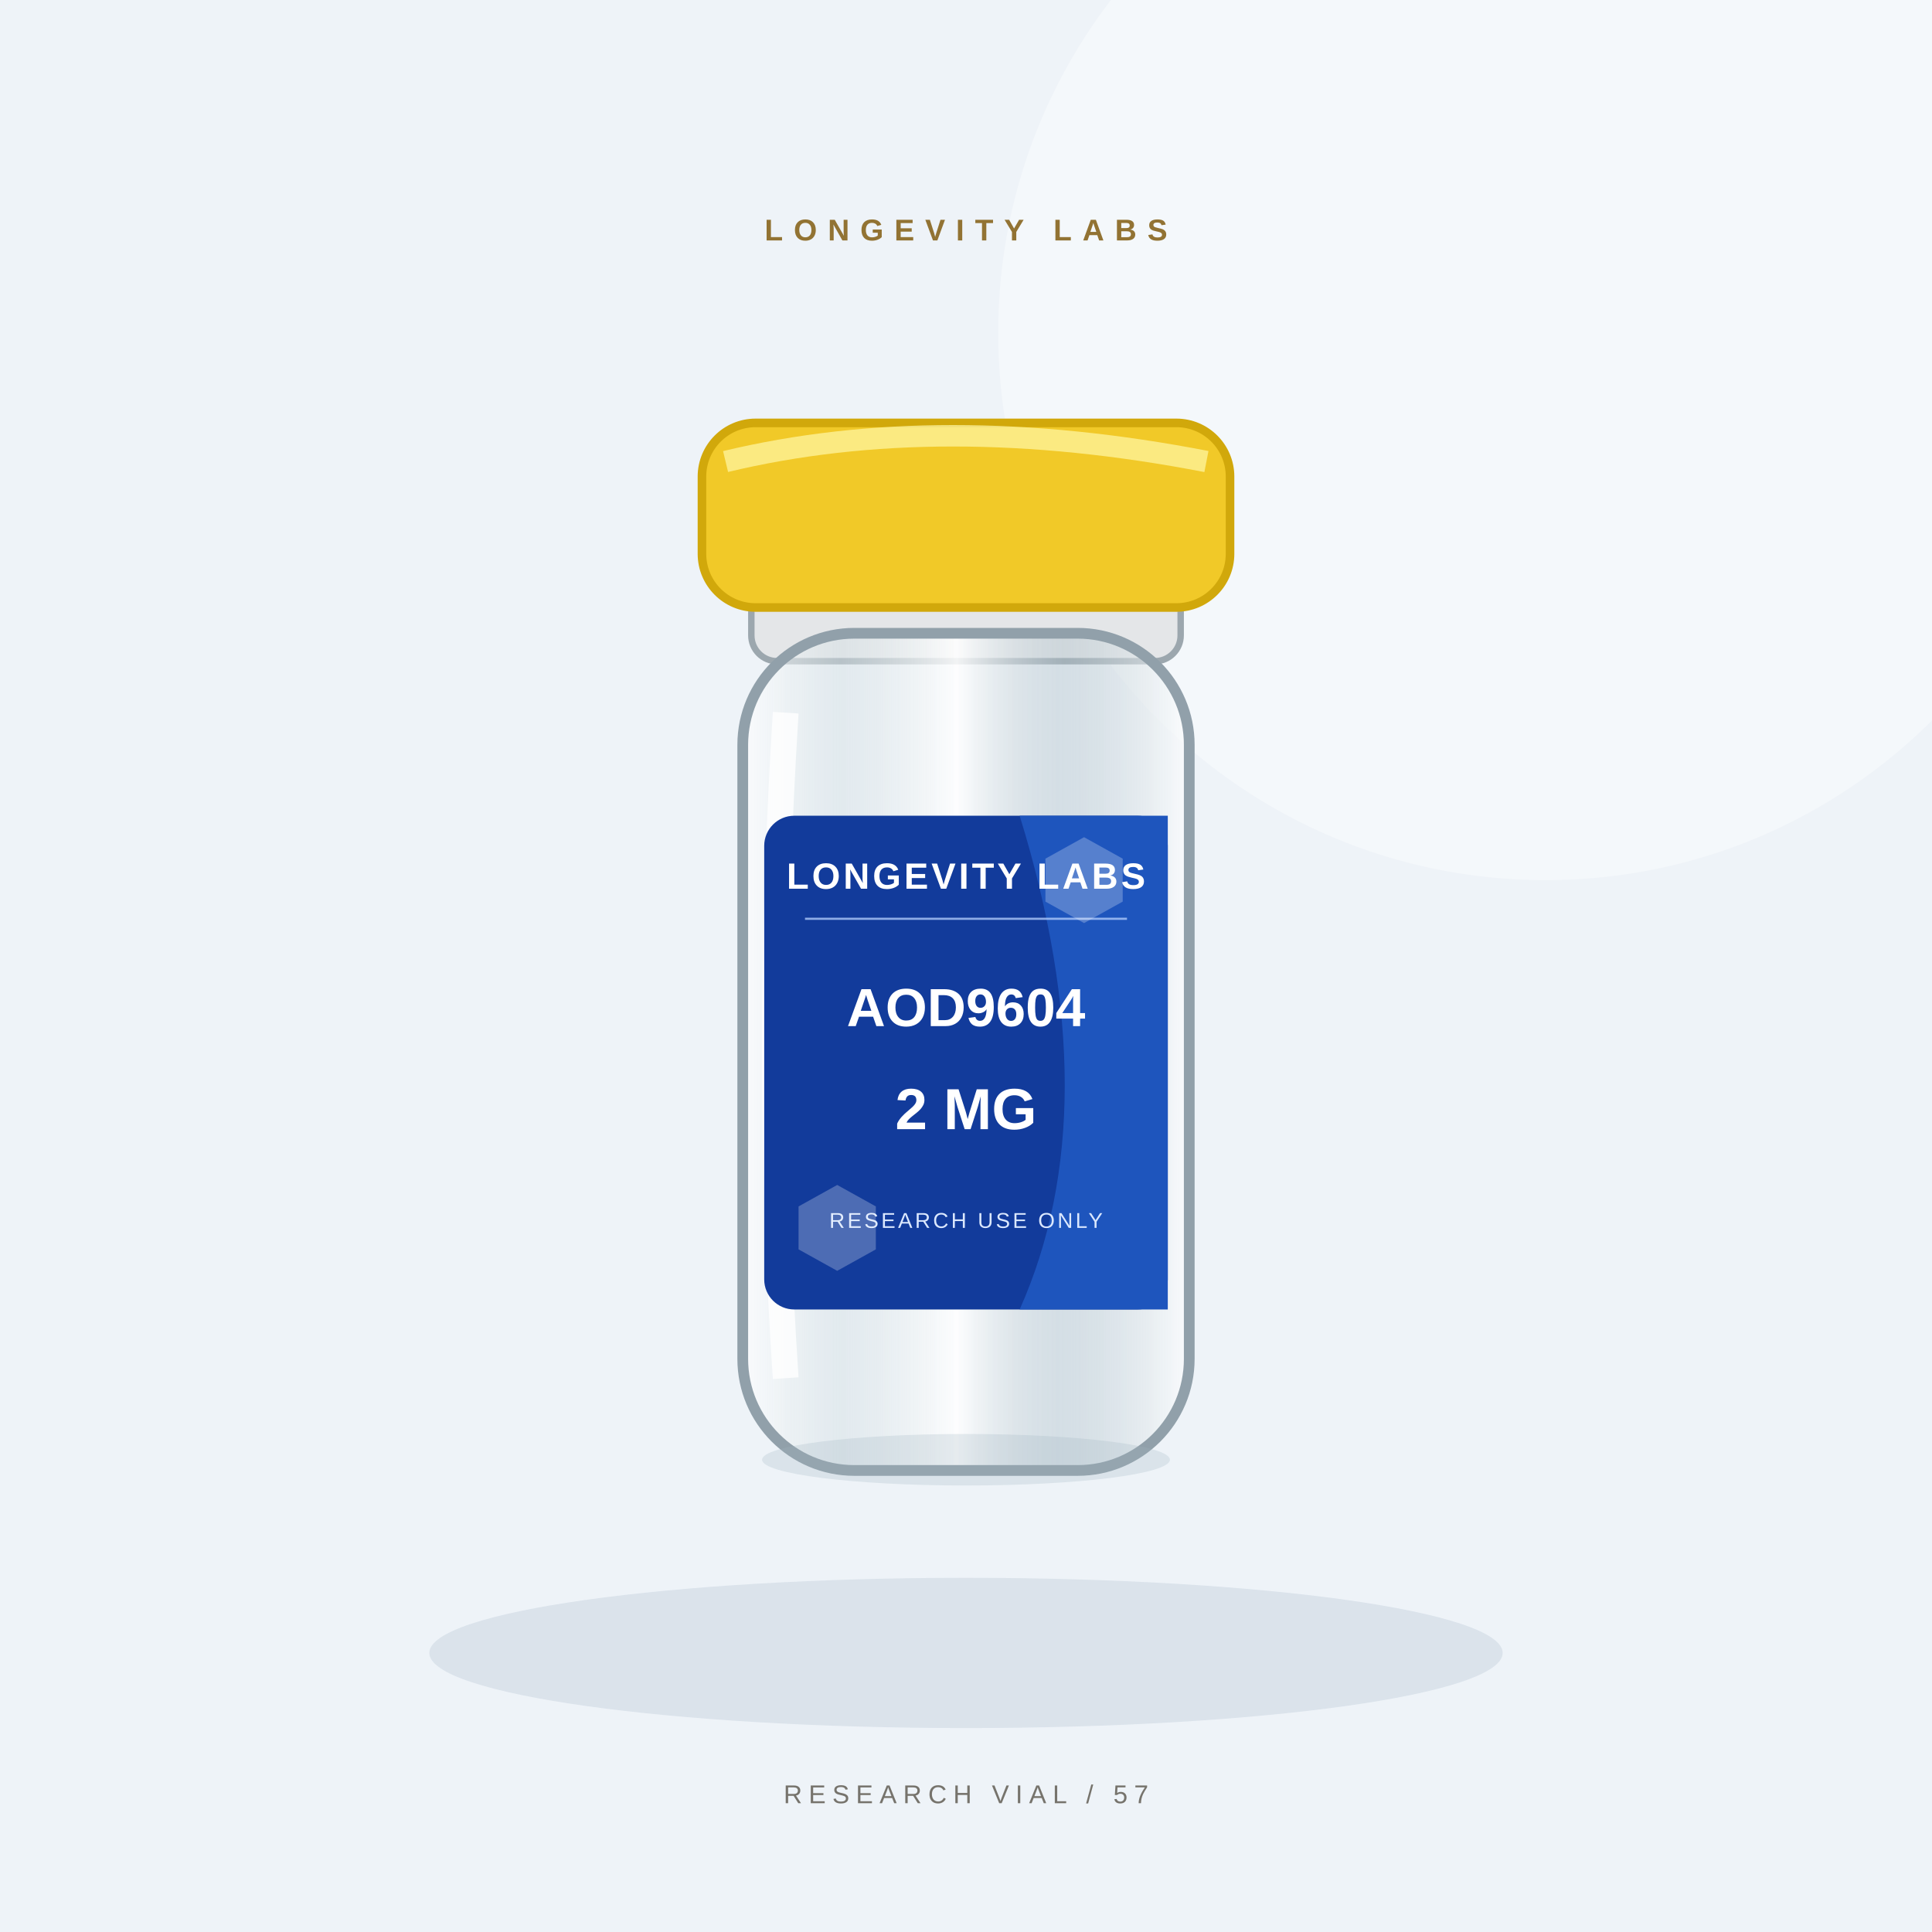
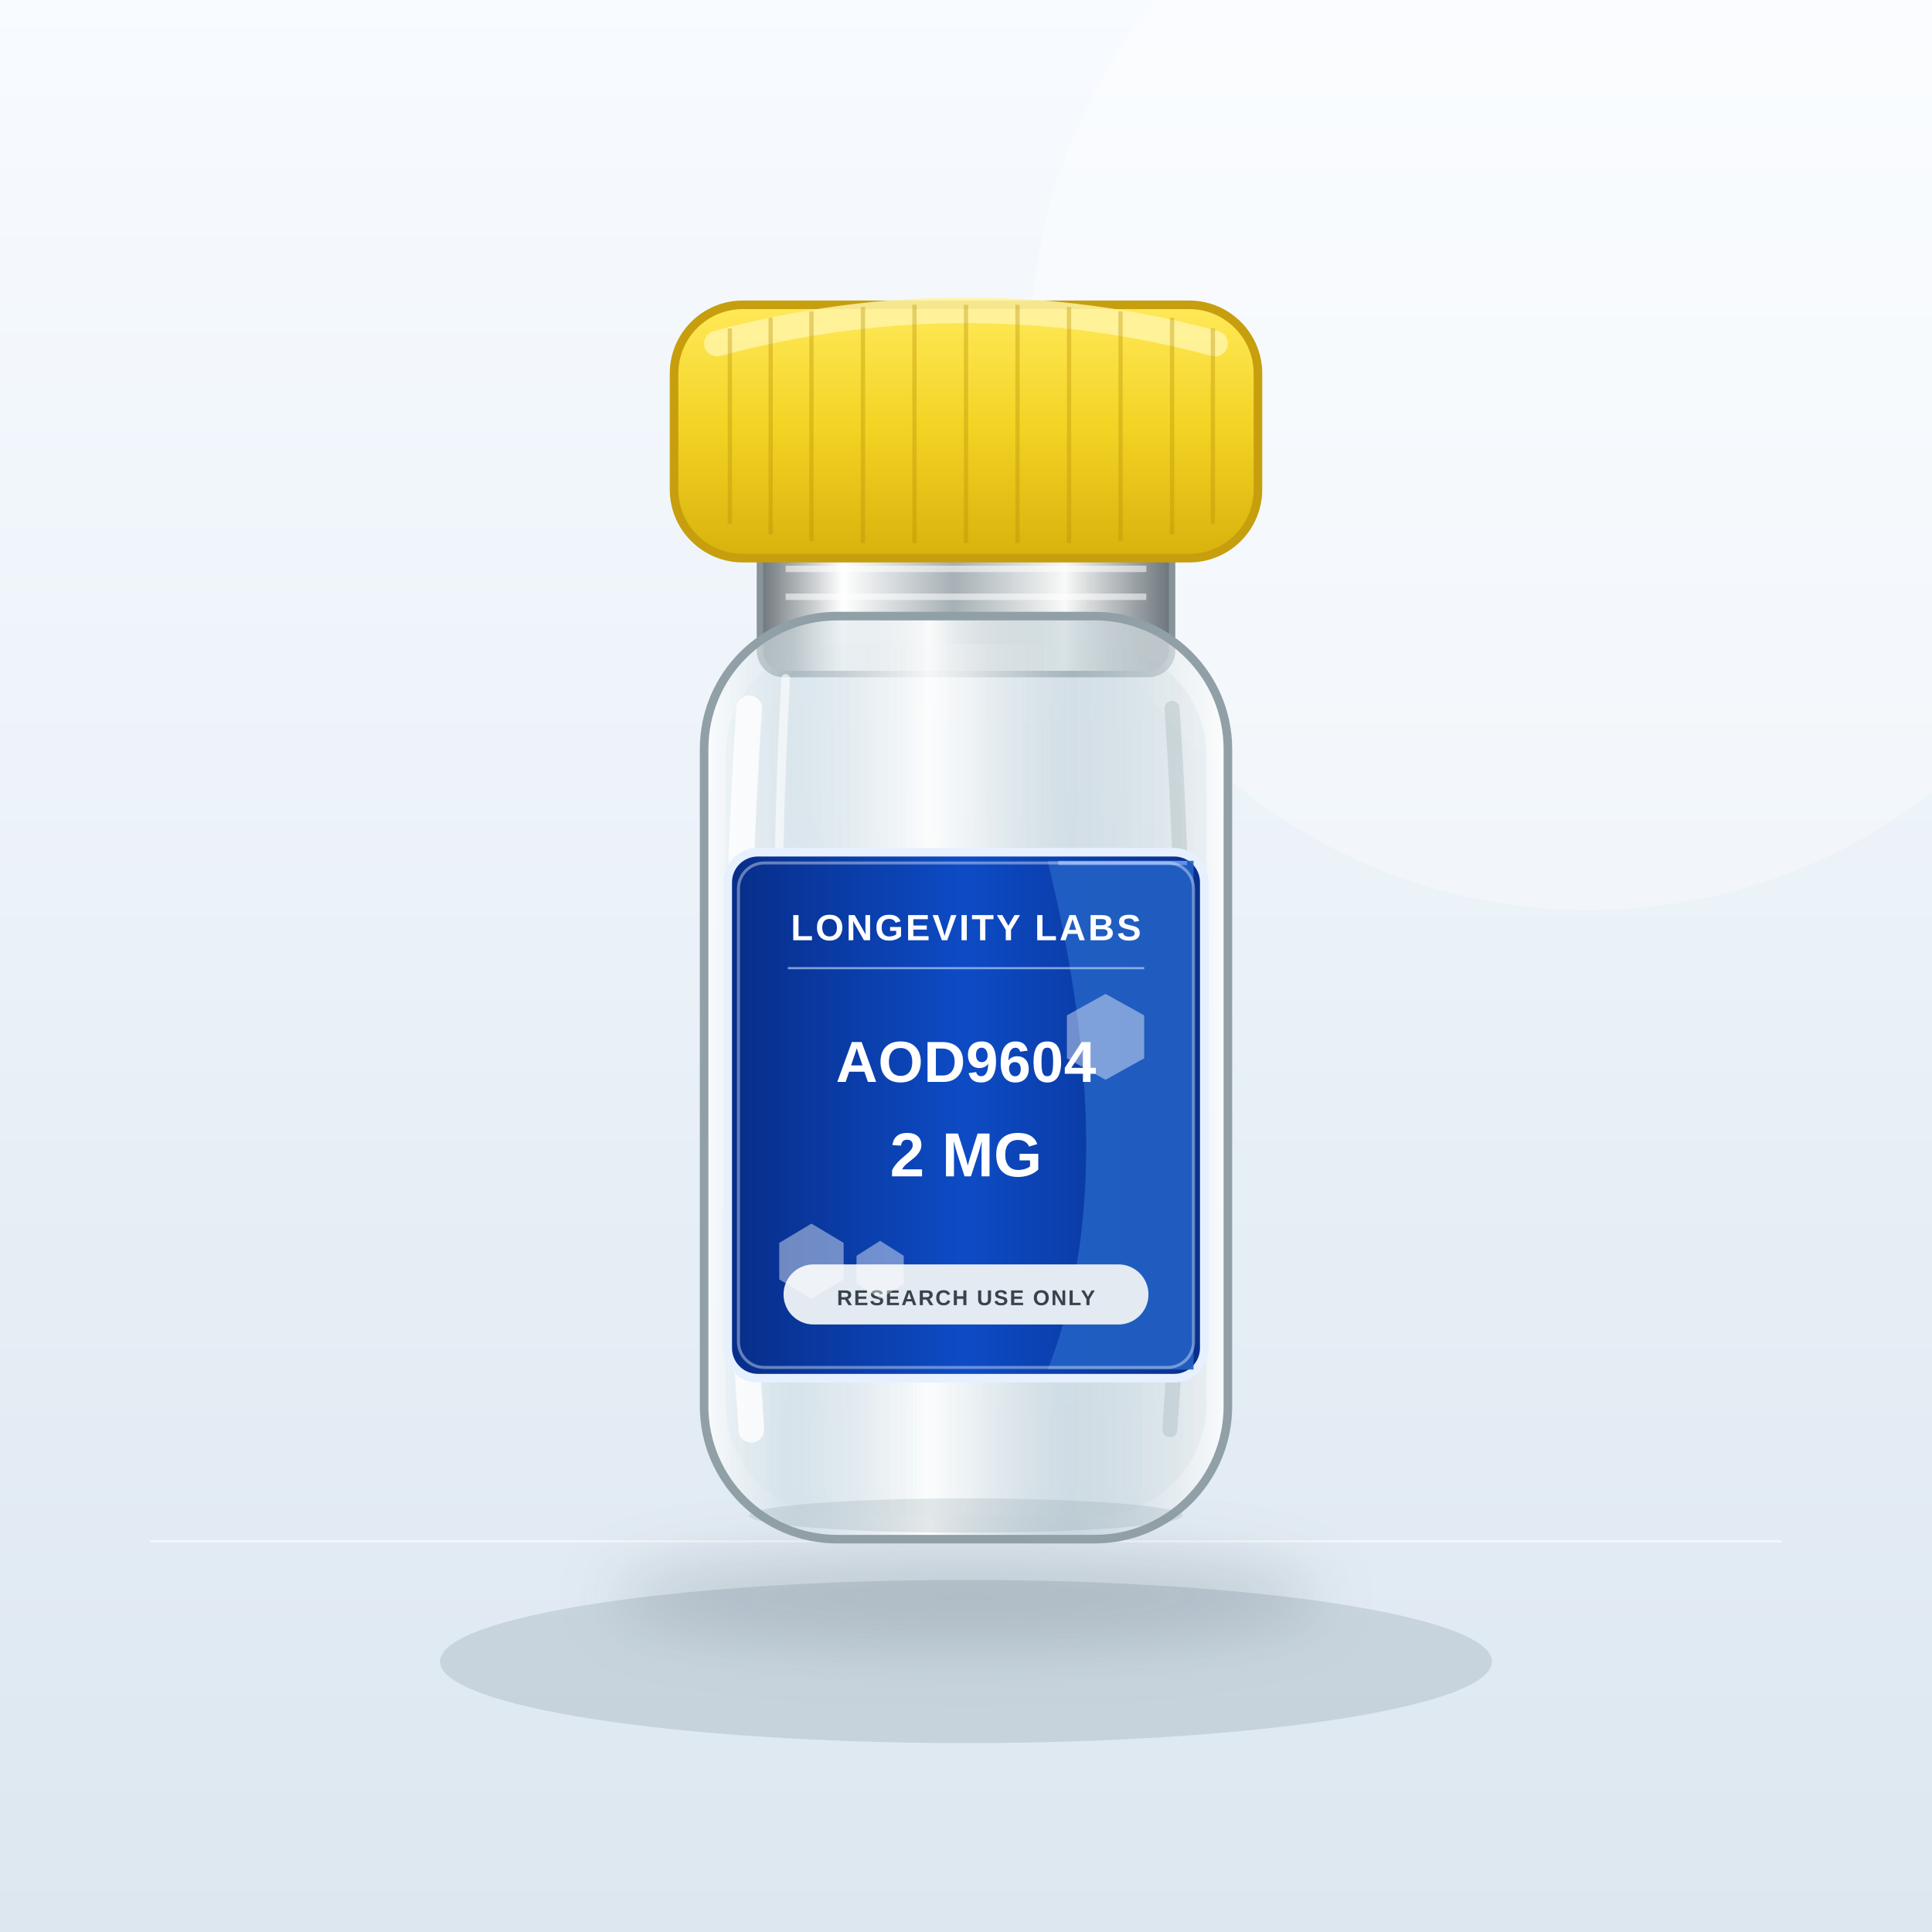
<svg xmlns="http://www.w3.org/2000/svg" width="900" height="900" viewBox="0 0 900 900" role="img" aria-labelledby="title desc">
  <defs>
+     <linearGradient id="vialBg" x2="0" y2="1">
+       <stop stop-color="#f8fbff" />
+       <stop offset="1" stop-color="#dce7f0" />
+     </linearGradient>
+     <linearGradient id="silver" x2="1">
+       <stop stop-color="#6c757b" />
+       <stop offset=".2" stop-color="#fff" />
+       <stop offset=".47" stop-color="#a6b0b5" />
+       <stop offset=".74" stop-color="#f8f9f8" />
+       <stop offset="1" stop-color="#69737a" />
+     </linearGradient>
+     <linearGradient id="yellowCap" x2="0" y2="1">
+       <stop stop-color="#ffe958" />
+       <stop offset=".48" stop-color="#f3d324" />
+       <stop offset="1" stop-color="#d7b20c" />
+     </linearGradient>
+     <linearGradient id="vialGlass" x2="1">
+       <stop stop-color="#fff" stop-opacity=".78" />
+       <stop offset=".17" stop-color="#cedde4" stop-opacity=".5" />
+       <stop offset=".43" stop-color="#fff" stop-opacity=".92" />
+       <stop offset=".7" stop-color="#b8cbd4" stop-opacity=".48" />
+       <stop offset="1" stop-color="#fff" stop-opacity=".8" />
+     </linearGradient>
+     <linearGradient id="innerGlass" x2="1">
+       <stop stop-color="#a8c1ca" stop-opacity=".2" />
+       <stop offset=".5" stop-color="#fff" stop-opacity=".5" />
+       <stop offset="1" stop-color="#91a9b2" stop-opacity=".28" />
+     </linearGradient>
+     <linearGradient id="labelBlue" x2="1">
+       <stop stop-color="#072d88" />
+       <stop offset=".5" stop-color="#0d4bc5" />
+       <stop offset="1" stop-color="#082e8a" />
+     </linearGradient>
    <linearGradient id="clearGlass" x2="1">
      <stop stop-color="#fff" stop-opacity=".72" />
      <stop offset=".22" stop-color="#d5e0e4" stop-opacity=".48" />
      <stop offset=".48" stop-color="#fff" stop-opacity=".86" />
      <stop offset=".72" stop-color="#aec0c9" stop-opacity=".4" />
      <stop offset="1" stop-color="#fff" stop-opacity=".72" />
    </linearGradient>
    <linearGradient id="goldMetal" x2="1">
      <stop stop-color="#8a713d" />
      <stop offset=".25" stop-color="#f2d879" />
      <stop offset=".53" stop-color="#b18d2e" />
      <stop offset=".8" stop-color="#f5da77" />
      <stop offset="1" stop-color="#96782b" />
    </linearGradient>
    <linearGradient id="darkGlass" x2="1">
      <stop stop-color="#080b0c" />
      <stop offset=".26" stop-color="#25292a" />
      <stop offset=".5" stop-color="#090b0b" />
      <stop offset=".76" stop-color="#242727" />
      <stop offset="1" stop-color="#080a0a" />
    </linearGradient>
+     <filter id="softShadow" x="-50%" y="-100%" width="200%" height="300%">
+       <feGaussianBlur stdDeviation="14" />
+     </filter>
  </defs>
-   <rect width="900" height="900" fill="#eef3f8" />
-   <ellipse cx="450" cy="770" rx="250" ry="35" fill="#a8b9ca" opacity=".28" />
-   <circle cx="720" cy="155" r="255" fill="#fff" opacity=".38" />
+   <rect width="900" height="900" fill="url(#vialBg)" />
+   <ellipse cx="450" cy="774" rx="245" ry="38" fill="#6d8290" opacity=".22" />
+   <circle cx="740" cy="164" r="260" fill="#fff" opacity=".34" />
+   <path d="M70 718h760" stroke="#fff" stroke-opacity=".58" />
  <g>
    <g>
-       <rect x="350" y="246" width="200" height="62" rx="12" fill="#e4e6e8" stroke="#9ca7ae" stroke-width="3" />
-       <rect x="327" y="197" width="246" height="86" rx="25" fill="#f1c928" stroke="#d1a80b" stroke-width="4" />
-       <path d="M338 215q100-24 224 0" fill="none" stroke="#fff6a4" stroke-width="10" opacity=".72" />
-       <rect x="346" y="295" width="208" height="390" rx="52" fill="url(#clearGlass)" stroke="#91a0aa" stroke-width="5" />
-       <path d="M366 332q-10 160 0 310" fill="none" stroke="#fff" stroke-width="12" opacity=".8" />
-       <ellipse cx="450" cy="680" rx="95" ry="12" fill="#9eb4c0" opacity=".25" />
-       <rect x="356" y="380" width="188" height="230" rx="14" fill="#123b9b" />
-       <path d="M475 380h69v230h-69q42-94 0-230" fill="#1e55bd" />
-       <text x="450" y="414" text-anchor="middle" fill="#fff" font-family="Arial,sans-serif" font-size="17" font-weight="700" letter-spacing="1.4">LONGEVITY LABS</text>
-       <path d="M375 428h150" stroke="#b7d2ff" opacity=".75" />
-       <text x="450" y="478" text-anchor="middle" fill="#fff" font-family="Arial,sans-serif" font-size="25" font-weight="800">AOD9604</text>
-       <text x="450" y="526" text-anchor="middle" fill="#fff" font-family="Arial,sans-serif" font-size="27" font-weight="800">2 MG</text>
-       <text x="450" y="572" text-anchor="middle" fill="#dbe8ff" font-family="Arial,sans-serif" font-size="10" letter-spacing="1.2">RESEARCH USE ONLY</text>
-       <g fill="#fff" opacity=".25">
-         <path d="m505 390 18 10v20l-18 10-18-10v-20z" />
-         <path d="m390 552 18 10v20l-18 10-18-10v-20z" />
+       <ellipse cx="450" cy="744" rx="166" ry="22" fill="#52616a" opacity=".22" filter="url(#softShadow)" />
+       <rect x="354" y="239" width="192" height="75" rx="11" fill="url(#silver)" stroke="#88949a" stroke-width="3" />
+       <path d="M366 252h168M366 265h168M366 278h168" stroke="#fff" stroke-opacity=".55" stroke-width="3" />
+       <rect x="314" y="142" width="272" height="118" rx="32" fill="url(#yellowCap)" stroke="#c79e0d" stroke-width="4" />
+       <path d="M334 160Q450 129 566 160" fill="none" stroke="#fff4a6" stroke-width="12" stroke-linecap="round" opacity=".84" />
+       <g stroke="#b88f08" stroke-opacity=".37" stroke-width="2">
+         <path d="M340 153v91M359 148v101M378 145v107M402 143v110M426 142v111M450 142v111M474 142v111M498 143v110M522 145v107M546 148v101M565 153v91" />
      </g>
+       <rect x="328" y="287" width="244" height="430" rx="62" fill="url(#vialGlass)" stroke="#91a0a7" stroke-width="4" />
+       <rect x="338" y="300" width="224" height="406" rx="52" fill="url(#innerGlass)" opacity=".34" />
+       <path d="M349 330Q338 493 350 666" fill="none" stroke="#fff" stroke-width="12" stroke-linecap="round" opacity=".78" />
+       <path d="M366 316Q359 445 366 558" fill="none" stroke="#fff" stroke-width="4" stroke-linecap="round" opacity=".6" />
+       <path d="M546 330Q557 493 545 666" fill="none" stroke="#90a1a9" stroke-width="7" stroke-linecap="round" opacity=".28" />
+       <ellipse cx="450" cy="706" rx="101" ry="8" fill="#879aa4" opacity=".22" />
+       <rect x="339" y="397" width="222" height="245" rx="14" fill="url(#labelBlue)" stroke="#e7f0ff" stroke-width="4" />
+       <path d="M488 401h68v237h-68q36-90 0-237" fill="#2260c4" opacity=".9" />
+       <path d="M493 402h60" stroke="#71a2f3" stroke-width="2" opacity=".76" />
+       <text x="450" y="438" text-anchor="middle" fill="#fff" font-family="Arial,sans-serif" font-size="17" font-weight="800" letter-spacing="1.1">LONGEVITY LABS</text>
+       <path d="M367 451h166" stroke="#c8dcff" stroke-opacity=".62" />
+       <text x="450" y="504" text-anchor="middle" fill="#fff" font-family="Arial,sans-serif" font-size="27" font-weight="800" letter-spacing=".2">AOD9604</text>
+       <text x="450" y="548" text-anchor="middle" fill="#fff" font-family="Arial,sans-serif" font-size="29" font-weight="800">2 MG</text>
+       <rect x="365" y="589" width="170" height="28" rx="14" fill="#e4eaf1" />
+       <text x="450" y="608" text-anchor="middle" fill="#39434b" font-family="Arial,sans-serif" font-size="10" font-weight="700" letter-spacing=".7">RESEARCH USE ONLY</text>
+       <g fill="#fff" opacity=".42">
+         <path d="m515 463 18 10v20l-18 10-18-10v-20z" />
+         <path d="m378 570 15 9v17l-15 9-15-9v-17z" />
+         <path d="m410 578 11 7v13l-11 7-11-7v-13z" />
+       </g>
+       <rect x="344" y="402" width="212" height="235" rx="12" fill="none" stroke="#f5f8ff" stroke-opacity=".4" stroke-width="1.4" />
    </g>
  </g>
-   <text x="450" y="112" text-anchor="middle" fill="#927333" font-family="Arial,sans-serif" font-size="14" font-weight="700" letter-spacing="5">LONGEVITY LABS</text>
-   <text x="450" y="840" text-anchor="middle" fill="#76736c" font-family="Arial,sans-serif" font-size="12" letter-spacing="3">RESEARCH VIAL / 57</text>
</svg>
